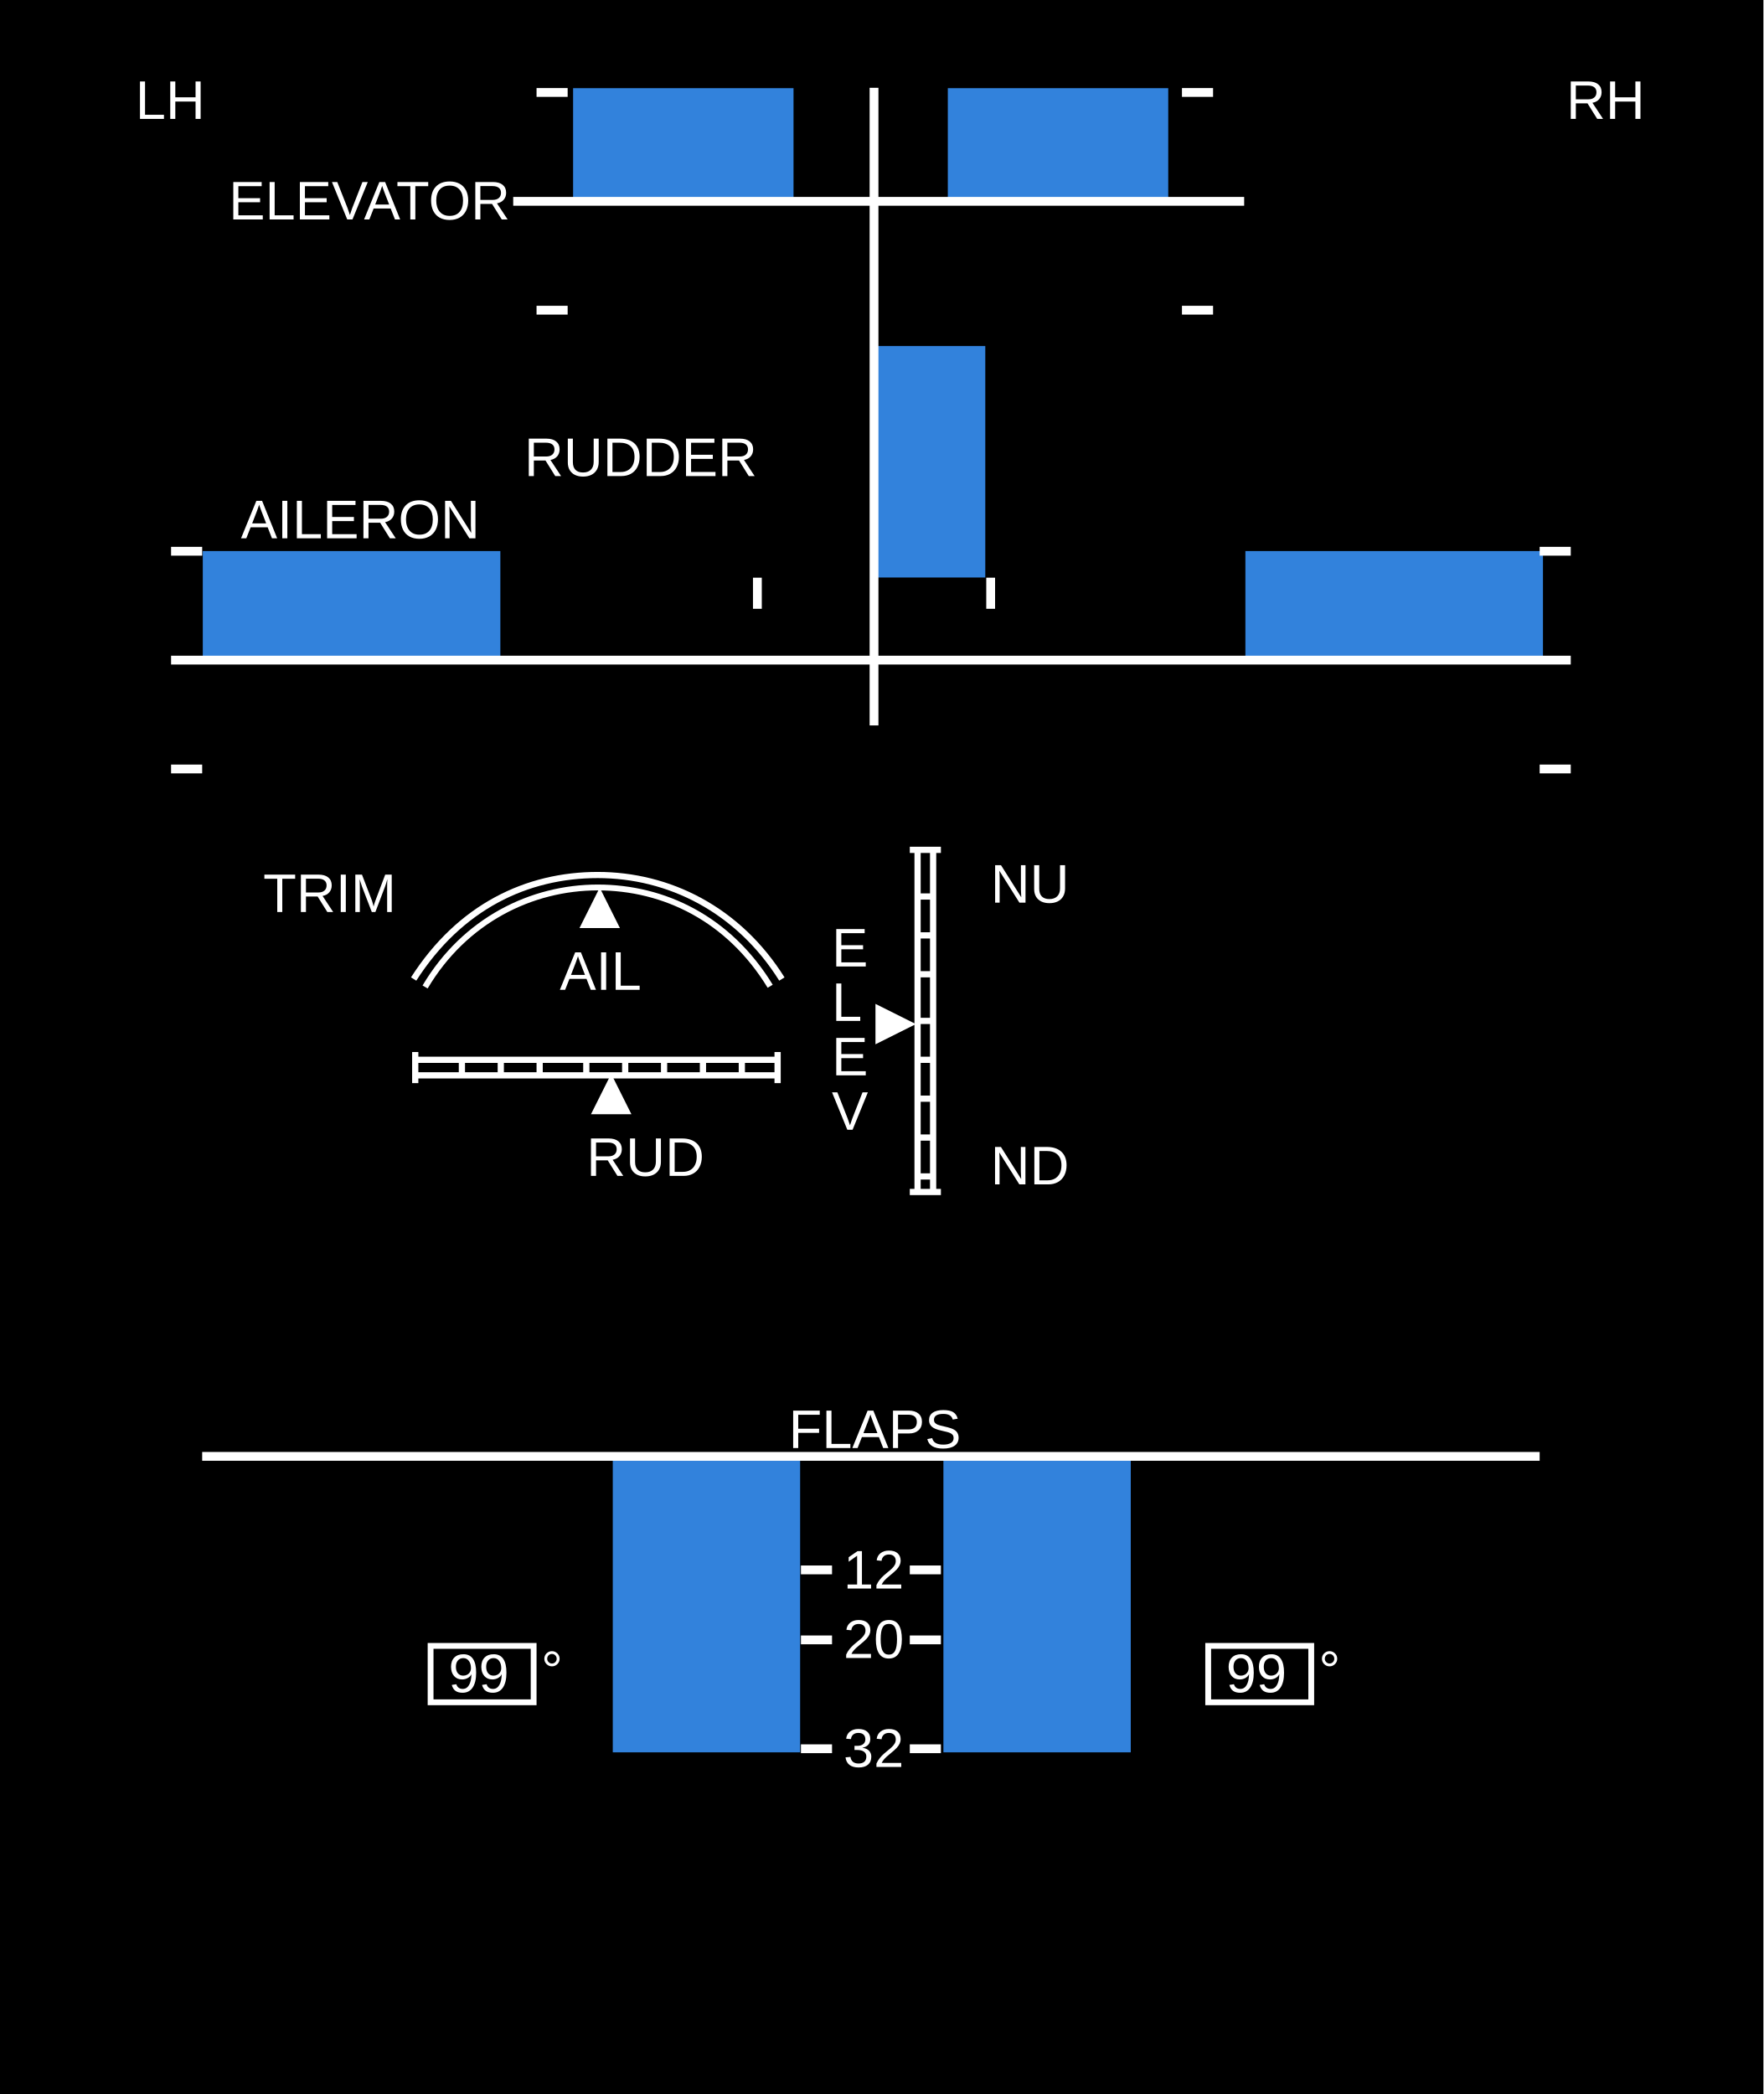
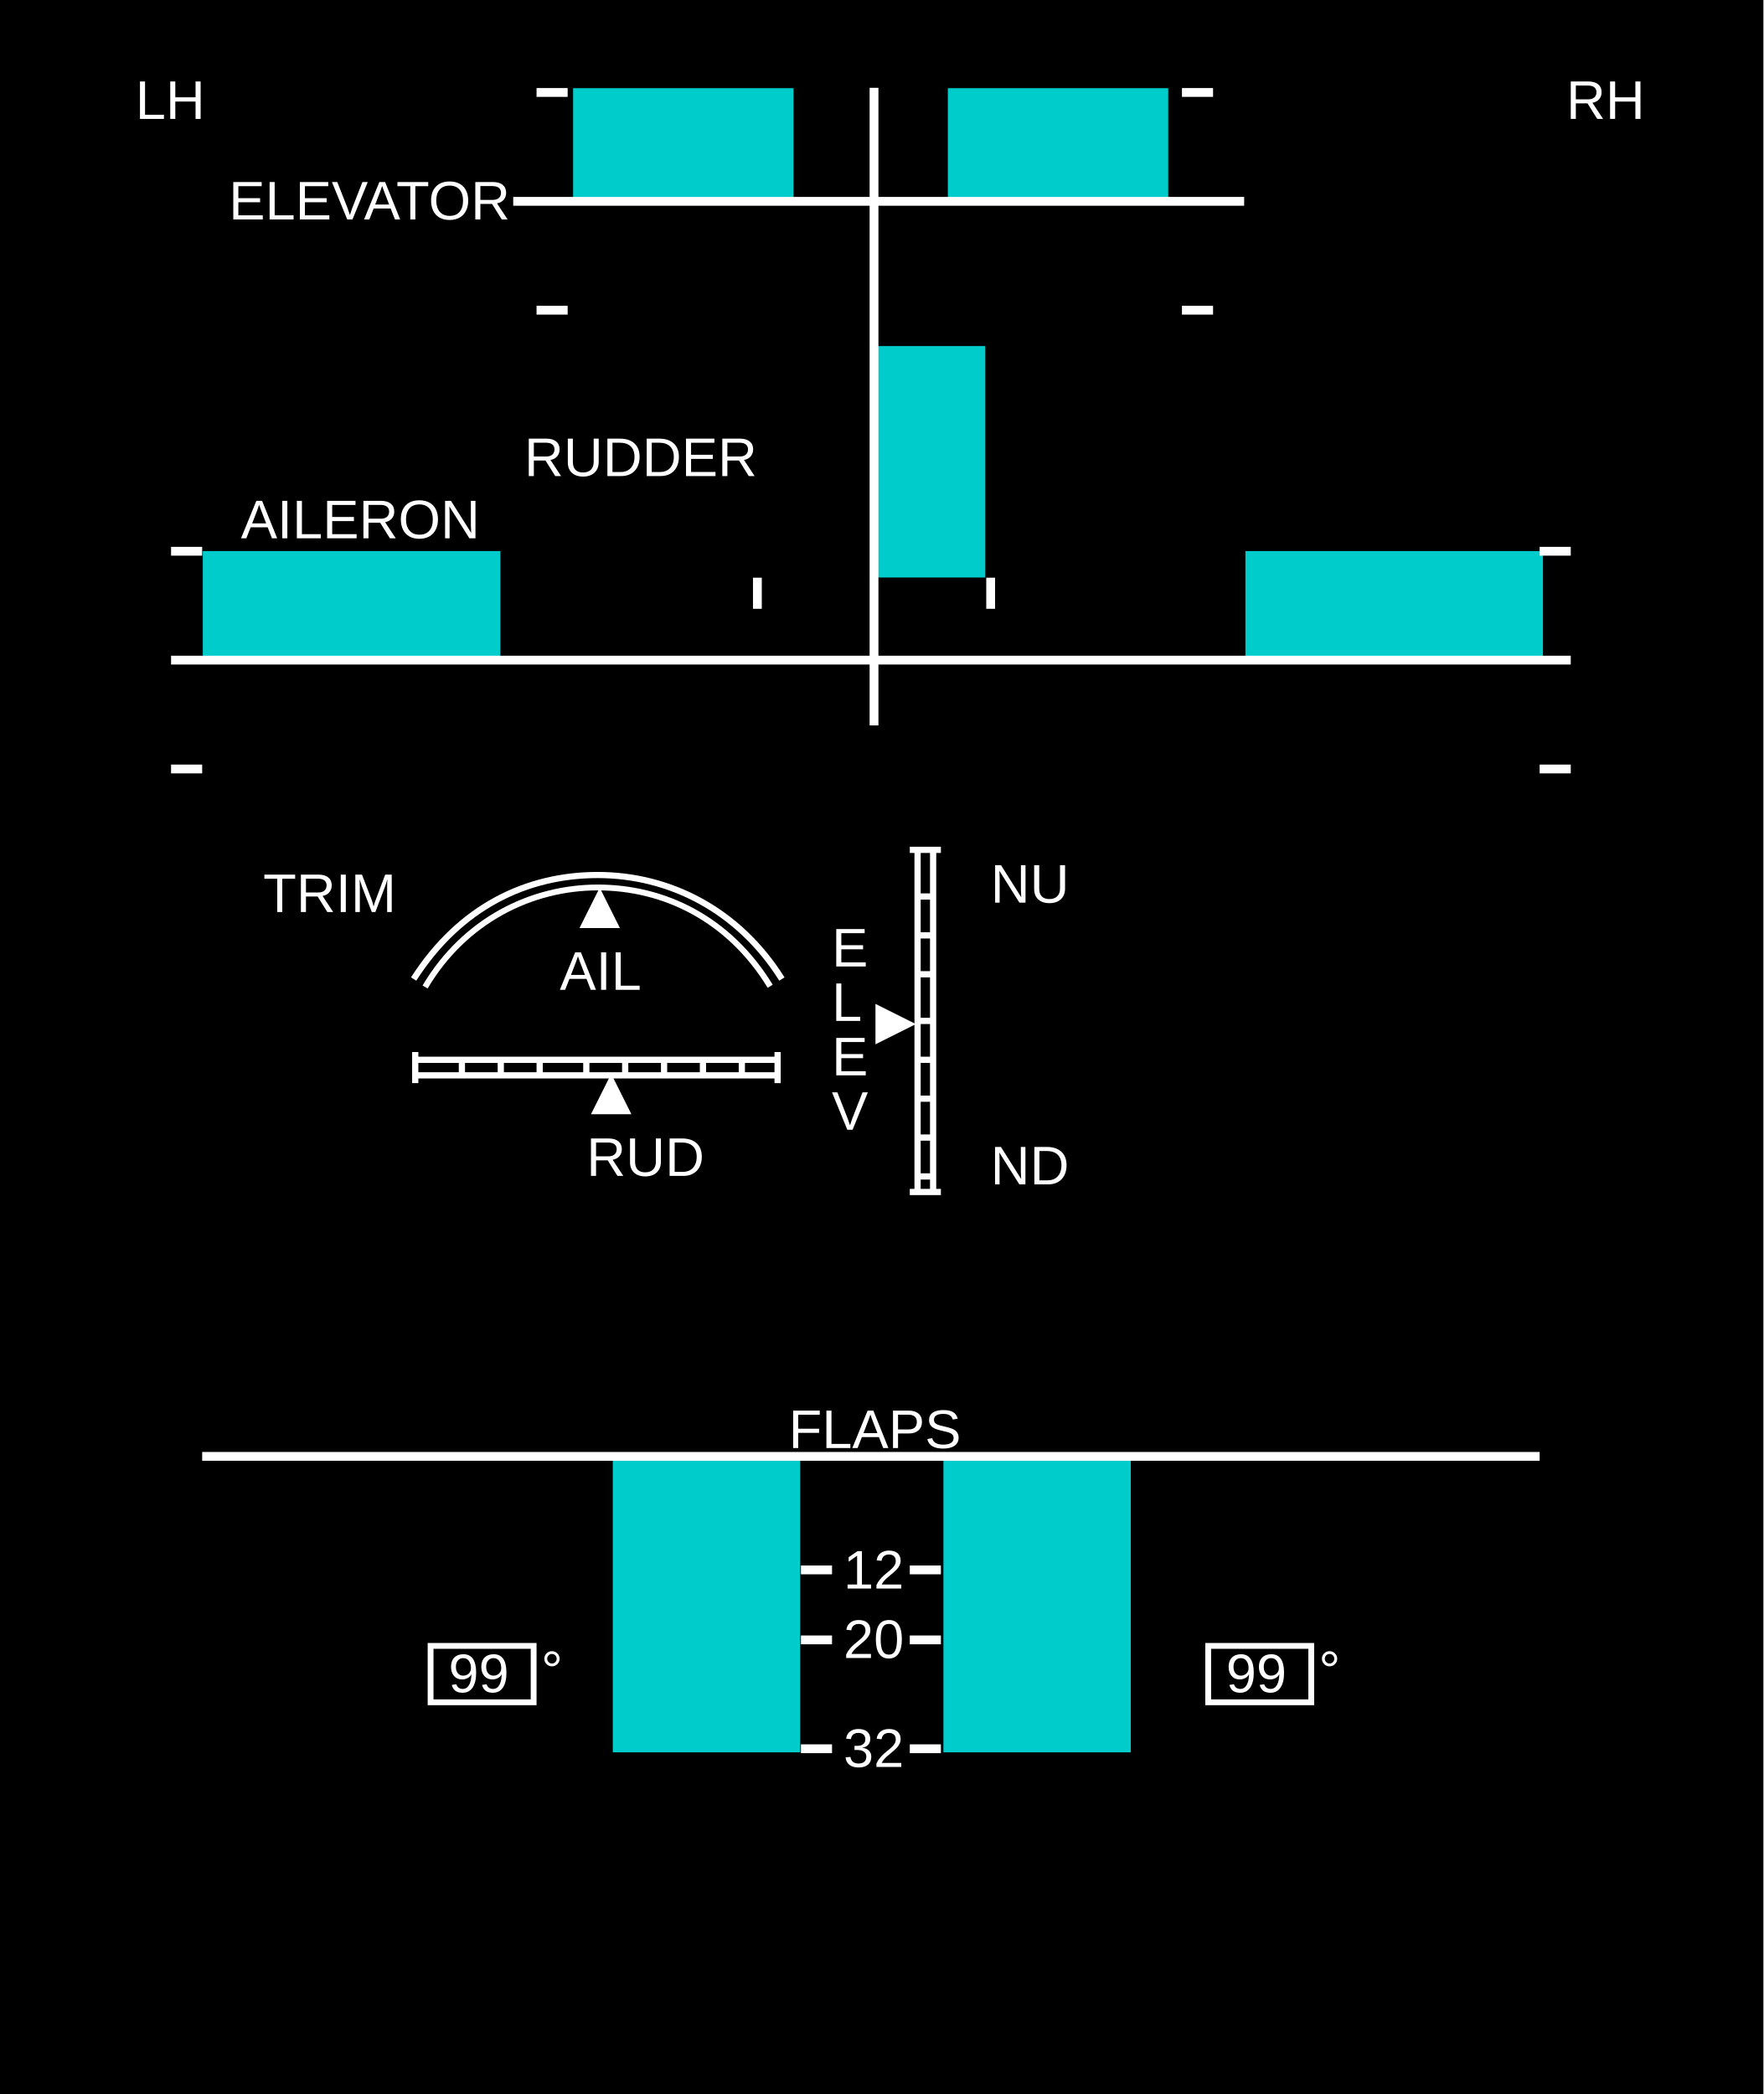
<svg xmlns="http://www.w3.org/2000/svg" viewBox="0 0 800 950" height="950" width="800" version="1.1" id="svg2">
  <defs id="defs6" />
  <rect y="1.5210891e-05" x="0" height="950" width="800" id="rect4268" style="fill:#000000;fill-opacity:1;stroke:none;stroke-width:3.796;stroke-miterlimit:4;stroke-dasharray:none;stroke-opacity:1" />
  <path id="trim_rudder" d="m 268.111,505.5 18.344,0 -9.172,-18.344 z" style="fill:#ffffff;fill-opacity:1;fill-rule:evenodd;stroke:none;stroke-width:4;stroke-linecap:butt;stroke-linejoin:miter;stroke-miterlimit:4;stroke-dasharray:none;stroke-opacity:1" />
  <g transform="matrix(1.415832,0,0,1.400096,-312.35,-179.0406)" id="g4368">
    <path style="fill:none;stroke:#ffffff;stroke-width:2;stroke-miterlimit:4;stroke-dasharray:none;stroke-opacity:1" d="m 353.155,445.114 c 14.813,-23.415 36.275,-33.705 58.997,-33.705 22.721,0 44.992,11.108 58.997,33.705" id="path4473-4-0-6-2-3" />
    <path style="fill:none;stroke:#ffffff;stroke-width:1.898;stroke-miterlimit:4;stroke-dasharray:none;stroke-opacity:1" d="m 356.826,447.692 c 12.629,-21.56 34.046,-32.244 55.326,-32.244 21.28,0 42.067,10.158 55.248,32.006" id="path4473-4-0-6-2-3-7" />
  </g>
  <path id="trim_aileron" d="m 262.897,421.039 18.344,0 -9.172,-18.344 z" style="fill:#ffffff;fill-opacity:1;fill-rule:evenodd;stroke:none;stroke-width:4;stroke-linecap:butt;stroke-linejoin:miter;stroke-miterlimit:4;stroke-dasharray:none;stroke-opacity:1" />
  <path id="trim_pitch" d="m 397.174,455.435 0,18.344 18.344,-9.172 z" style="fill:#ffffff;fill-opacity:1;fill-rule:evenodd;stroke:none;stroke-width:4;stroke-linecap:butt;stroke-linejoin:miter;stroke-miterlimit:4;stroke-dasharray:none;stroke-opacity:1" />
  <text xml:space="preserve" style="font-style:normal;font-variant:normal;font-weight:normal;font-stretch:normal;font-size:20.05px;line-height:125%;font-family:'Liberation Sans';-inkscape-font-specification:'Liberation Sans';text-align:start;letter-spacing:0px;word-spacing:0px;writing-mode:lr-tb;text-anchor:start;display:inline;fill:#ffffff;fill-opacity:1;stroke:none" x="119.39" y="413.778" id="textTrim">
    <tspan style="font-style:normal;font-variant:normal;font-weight:normal;font-stretch:normal;font-size:24.694px;font-family:'Liberation Sans';-inkscape-font-specification:'Liberation Sans';text-align:start;text-anchor:start" id="tspan3800-5-7-6" x="119.39" y="413.778">TRIM</tspan>
  </text>
  <text xml:space="preserve" style="font-style:normal;font-variant:normal;font-weight:normal;font-stretch:normal;font-size:20.05px;line-height:125%;font-family:'Liberation Sans';-inkscape-font-specification:'Liberation Sans';text-align:start;letter-spacing:0px;word-spacing:0px;writing-mode:lr-tb;text-anchor:start;display:inline;fill:#ffffff;fill-opacity:1;stroke:none" x="253.952" y="449.056" id="textAil">
    <tspan style="font-style:normal;font-variant:normal;font-weight:normal;font-stretch:normal;font-size:24.694px;font-family:'Liberation Sans';-inkscape-font-specification:'Liberation Sans';text-align:start;text-anchor:start" id="tspan3800-5-7-6-6" x="253.952" y="449.056">AIL</tspan>
  </text>
  <text xml:space="preserve" style="font-style:normal;font-variant:normal;font-weight:normal;font-stretch:normal;font-size:20.05px;line-height:125%;font-family:'Liberation Sans';-inkscape-font-specification:'Liberation Sans';text-align:start;letter-spacing:0px;word-spacing:0px;writing-mode:lr-tb;text-anchor:start;display:inline;fill:#ffffff;fill-opacity:1;stroke:none" x="266.085" y="533.481" id="textRud">
    <tspan style="font-style:normal;font-variant:normal;font-weight:normal;font-stretch:normal;font-size:24.694px;font-family:'Liberation Sans';-inkscape-font-specification:'Liberation Sans';text-align:start;text-anchor:start" id="tspan3800-5-7-6-6-5" x="266.085" y="533.481">RUD</tspan>
  </text>
  <text xml:space="preserve" style="font-style:normal;font-variant:normal;font-weight:normal;font-stretch:normal;font-size:20.05px;line-height:100%;font-family:'Liberation Sans';-inkscape-font-specification:'Liberation Sans';text-align:start;letter-spacing:0px;word-spacing:0px;writing-mode:lr-tb;text-anchor:start;display:inline;fill:#ffffff;fill-opacity:1;stroke:none" x="377.364" y="438.472" id="textElev">
    <tspan style="font-style:normal;font-variant:normal;font-weight:normal;font-stretch:normal;font-size:24.694px;line-height:100%;font-family:'Liberation Sans';-inkscape-font-specification:'Liberation Sans';text-align:start;text-anchor:start" id="tspan3800-5-7-6-6-5-5" x="377.364" y="438.472">E</tspan>
    <tspan id="tspan4208" style="font-style:normal;font-variant:normal;font-weight:normal;font-stretch:normal;font-size:24.694px;line-height:100%;font-family:'Liberation Sans';-inkscape-font-specification:'Liberation Sans';text-align:start;text-anchor:start" x="377.364" y="463.167">L</tspan>
    <tspan id="tspan4210" style="font-style:normal;font-variant:normal;font-weight:normal;font-stretch:normal;font-size:24.694px;line-height:100%;font-family:'Liberation Sans';-inkscape-font-specification:'Liberation Sans';text-align:start;text-anchor:start" x="377.364" y="487.861">E</tspan>
    <tspan id="tspan4212" style="font-style:normal;font-variant:normal;font-weight:normal;font-stretch:normal;font-size:24.694px;line-height:100%;font-family:'Liberation Sans';-inkscape-font-specification:'Liberation Sans';text-align:start;text-anchor:start" x="377.364" y="512.555">V</tspan>
  </text>
  <g id="g4238" transform="matrix(1.411111,0,0,1.411111,0,-1.0186352e-5)">
    <path style="fill:none;fill-rule:evenodd;stroke:#ffffff;stroke-width:2;stroke-linecap:butt;stroke-linejoin:miter;stroke-miterlimit:4;stroke-dasharray:none;stroke-opacity:1" d="m 295,273.228 0,110" id="path4214" />
    <path style="fill:none;fill-rule:evenodd;stroke:#ffffff;stroke-width:2;stroke-linecap:butt;stroke-linejoin:miter;stroke-miterlimit:4;stroke-dasharray:none;stroke-opacity:1" d="m 300,383.228 0,-110" id="path4218" />
    <path style="fill:none;fill-rule:evenodd;stroke:#ffffff;stroke-width:2;stroke-linecap:butt;stroke-linejoin:miter;stroke-miterlimit:4;stroke-dasharray:none;stroke-opacity:1" d="m 292.5,273.228 10,0" id="path4220" />
    <path style="fill:none;fill-rule:evenodd;stroke:#ffffff;stroke-width:2;stroke-linecap:butt;stroke-linejoin:miter;stroke-miterlimit:4;stroke-dasharray:none;stroke-opacity:1" d="m 292.5,383.228 10,0" id="path4216" />
    <path style="fill:none;fill-rule:evenodd;stroke:#ffffff;stroke-width:2;stroke-linecap:butt;stroke-linejoin:miter;stroke-miterlimit:4;stroke-dasharray:none;stroke-opacity:1" d="m 295,288.228 5,0" id="path4222" />
    <path style="fill:none;fill-rule:evenodd;stroke:#ffffff;stroke-width:2;stroke-linecap:butt;stroke-linejoin:miter;stroke-miterlimit:4;stroke-dasharray:none;stroke-opacity:1" d="m 295,300.728 5,0" id="path4224" />
    <path style="fill:none;fill-rule:evenodd;stroke:#ffffff;stroke-width:2;stroke-linecap:butt;stroke-linejoin:miter;stroke-miterlimit:4;stroke-dasharray:none;stroke-opacity:1" d="m 295,313.228 5.052,0" id="path4226" />
    <path style="fill:none;fill-rule:evenodd;stroke:#ffffff;stroke-width:2;stroke-linecap:butt;stroke-linejoin:miter;stroke-miterlimit:4;stroke-dasharray:none;stroke-opacity:1" d="m 295,328.228 5,0" id="path4228" />
    <path style="fill:none;fill-rule:evenodd;stroke:#ffffff;stroke-width:2;stroke-linecap:butt;stroke-linejoin:miter;stroke-miterlimit:4;stroke-dasharray:none;stroke-opacity:1" d="m 295,340.728 5,0" id="path4230" />
    <path style="fill:none;fill-rule:evenodd;stroke:#ffffff;stroke-width:2;stroke-linecap:butt;stroke-linejoin:miter;stroke-miterlimit:4;stroke-dasharray:none;stroke-opacity:1" d="m 295,353.228 5,0" id="path4232" />
    <path style="fill:none;fill-rule:evenodd;stroke:#ffffff;stroke-width:2;stroke-linecap:butt;stroke-linejoin:miter;stroke-miterlimit:4;stroke-dasharray:none;stroke-opacity:1" d="m 295,365.728 5,0" id="path4234" />
    <path style="fill:none;fill-rule:evenodd;stroke:#ffffff;stroke-width:2;stroke-linecap:butt;stroke-linejoin:miter;stroke-miterlimit:4;stroke-dasharray:none;stroke-opacity:1" d="m 295,378.228 5,0" id="path4236" />
  </g>
  <text xml:space="preserve" style="font-style:normal;font-variant:normal;font-weight:normal;font-stretch:normal;font-size:20.05px;line-height:125%;font-family:'Liberation Sans';-inkscape-font-specification:'Liberation Sans';text-align:start;letter-spacing:0px;word-spacing:0px;writing-mode:lr-tb;text-anchor:start;display:inline;fill:#ffffff;fill-opacity:1;stroke:none" x="357.808" y="656.953" id="textFlaps">
    <tspan style="font-style:normal;font-variant:normal;font-weight:normal;font-stretch:normal;font-size:24.694px;font-family:'Liberation Sans';-inkscape-font-specification:'Liberation Sans';text-align:start;text-anchor:start" id="tspan3800-5-7-6-6-5-2" x="357.808" y="656.953">FLAPS</tspan>
  </text>
  <text xml:space="preserve" style="font-style:normal;font-variant:normal;font-weight:normal;font-stretch:normal;font-size:20.05px;line-height:125%;font-family:'Liberation Sans';-inkscape-font-specification:'Liberation Sans';text-align:start;letter-spacing:0px;word-spacing:0px;writing-mode:lr-tb;text-anchor:start;display:inline;fill:#ffffff;fill-opacity:1;stroke:none" x="61.474" y="53.944" id="textLh">
    <tspan id="tspan4296" style="font-style:normal;font-variant:normal;font-weight:normal;font-stretch:normal;font-size:24.694px;font-family:'Liberation Sans';-inkscape-font-specification:'Liberation Sans';text-align:start;text-anchor:start" x="61.474" y="53.944">LH</tspan>
  </text>
  <text xml:space="preserve" style="font-style:normal;font-variant:normal;font-weight:normal;font-stretch:normal;font-size:20.05px;line-height:125%;font-family:'Liberation Sans';-inkscape-font-specification:'Liberation Sans';text-align:start;letter-spacing:0px;word-spacing:0px;writing-mode:lr-tb;text-anchor:start;display:inline;fill:#ffffff;fill-opacity:1;stroke:none" x="710.585" y="53.944" id="textRh">
    <tspan style="font-style:normal;font-variant:normal;font-weight:normal;font-stretch:normal;font-size:24.694px;font-family:'Liberation Sans';-inkscape-font-specification:'Liberation Sans';text-align:start;text-anchor:start" id="tspan3800-5-7-6-9" x="710.585" y="53.944">RH</tspan>
  </text>
  <text xml:space="preserve" style="font-style:normal;font-variant:normal;font-weight:normal;font-stretch:normal;font-size:20.05px;line-height:125%;font-family:'Liberation Sans';-inkscape-font-specification:'Liberation Sans';text-align:start;letter-spacing:0px;word-spacing:0px;writing-mode:lr-tb;text-anchor:start;display:inline;fill:#ffffff;fill-opacity:1;stroke:none" x="103.808" y="99.564" id="textElevator">
    <tspan id="tspan4296-6" style="font-style:normal;font-variant:normal;font-weight:normal;font-stretch:normal;font-size:24.694px;font-family:'Liberation Sans';-inkscape-font-specification:'Liberation Sans';text-align:start;text-anchor:start" x="103.808" y="99.564">ELEVATOR</tspan>
  </text>
  <text xml:space="preserve" style="font-style:normal;font-variant:normal;font-weight:normal;font-stretch:normal;font-size:20.05px;line-height:125%;font-family:'Liberation Sans';-inkscape-font-specification:'Liberation Sans';text-align:start;letter-spacing:0px;word-spacing:0px;writing-mode:lr-tb;text-anchor:start;display:inline;fill:#ffffff;fill-opacity:1;stroke:none" x="237.863" y="215.981" id="textRudder">
    <tspan id="tspan4296-62" style="font-style:normal;font-variant:normal;font-weight:normal;font-stretch:normal;font-size:24.694px;font-family:'Liberation Sans';-inkscape-font-specification:'Liberation Sans';text-align:start;text-anchor:start" x="237.863" y="215.981">RUDDER</tspan>
  </text>
  <text xml:space="preserve" style="font-style:normal;font-variant:normal;font-weight:normal;font-stretch:normal;font-size:20.05px;line-height:125%;font-family:'Liberation Sans';-inkscape-font-specification:'Liberation Sans';text-align:start;letter-spacing:0px;word-spacing:0px;writing-mode:lr-tb;text-anchor:start;display:inline;fill:#ffffff;fill-opacity:1;stroke:none" x="109.313" y="244.203" id="textAileron">
    <tspan id="tspan4296-1" style="font-style:normal;font-variant:normal;font-weight:normal;font-stretch:normal;font-size:24.694px;font-family:'Liberation Sans';-inkscape-font-specification:'Liberation Sans';text-align:start;text-anchor:start" x="109.313" y="244.203">AILERON</tspan>
  </text>
-   <rect style="fill:#3282dc;fill-opacity:1;stroke:none;stroke-width:3;stroke-miterlimit:4;stroke-dasharray:none;stroke-opacity:1" id="indicator_ail1" width="135" height="50" x="92" y="250" />
-   <rect style="fill:#3282dc;fill-opacity:1;stroke:none;stroke-width:3;stroke-miterlimit:4;stroke-dasharray:none;stroke-opacity:1" id="indicator_ail2" width="135" height="50" x="565" y="250" />
+   <rect style="fill:#00cccc;fill-opacity:1;stroke:none;stroke-width:3;stroke-miterlimit:4;stroke-dasharray:none;stroke-opacity:1" id="indicator_ail1" width="135" height="50" x="92" y="250" />
+   <rect style="fill:#00cccc;fill-opacity:1;stroke:none;stroke-width:3;stroke-miterlimit:4;stroke-dasharray:none;stroke-opacity:1" id="indicator_ail2" width="135" height="50" x="565" y="250" />
  <path id="path4185" d="m 77.611,299.478 635,0" style="fill:none;fill-rule:evenodd;stroke:#ffffff;stroke-width:4;stroke-linecap:butt;stroke-linejoin:miter;stroke-miterlimit:4;stroke-dasharray:none;stroke-opacity:1" />
-   <rect style="fill:#3282dc;fill-opacity:1;stroke:none;stroke-width:3;stroke-miterlimit:4;stroke-dasharray:none;stroke-opacity:1" id="indicator_elev1" width="100" height="50" x="260" y="40" />
-   <rect style="fill:#3282dc;fill-opacity:1;stroke:none;stroke-width:3;stroke-miterlimit:4;stroke-dasharray:none;stroke-opacity:1" id="indicator_elev2" width="100" height="50" x="430" y="40" />
+   <rect style="fill:#00cccc;fill-opacity:1;stroke:none;stroke-width:3;stroke-miterlimit:4;stroke-dasharray:none;stroke-opacity:1" id="indicator_elev1" width="100" height="50" x="260" y="40" />
+   <rect style="fill:#00cccc;fill-opacity:1;stroke:none;stroke-width:3;stroke-miterlimit:4;stroke-dasharray:none;stroke-opacity:1" id="indicator_elev2" width="100" height="50" x="430" y="40" />
  <path id="path4181" d="m 232.833,91.339 331.611,0" style="fill:none;fill-rule:evenodd;stroke:#ffffff;stroke-width:4;stroke-linecap:butt;stroke-linejoin:miter;stroke-miterlimit:4;stroke-dasharray:none;stroke-opacity:1" />
-   <rect style="fill:#3282dc;fill-opacity:1;stroke:none;stroke-width:3;stroke-miterlimit:4;stroke-dasharray:none;stroke-opacity:1" id="indicator_rud" width="50" height="105" x="397" y="157" />
+   <rect style="fill:#00cccc;fill-opacity:1;stroke:none;stroke-width:3;stroke-miterlimit:4;stroke-dasharray:none;stroke-opacity:1" id="indicator_rud" width="50" height="105" x="397" y="157" />
  <path id="path4183" d="m 396.522,39.833 0,289.278" style="fill:none;fill-rule:evenodd;stroke:#ffffff;stroke-width:4;stroke-linecap:butt;stroke-linejoin:miter;stroke-miterlimit:4;stroke-dasharray:none;stroke-opacity:1" />
-   <rect style="fill:#3282dc;fill-opacity:1;stroke:none;stroke-width:3;stroke-miterlimit:4;stroke-dasharray:none;stroke-opacity:1" id="indicator_flaps1" width="85" height="135" x="278" y="660" />
-   <rect style="fill:#3282dc;fill-opacity:1;stroke:none;stroke-width:3;stroke-miterlimit:4;stroke-dasharray:none;stroke-opacity:1" id="indicator_flaps2" width="85" height="135" x="428" y="660" />
+   <rect style="fill:#00cccc;fill-opacity:1;stroke:none;stroke-width:3;stroke-miterlimit:4;stroke-dasharray:none;stroke-opacity:1" id="indicator_flaps1" width="85" height="135" x="278" y="660" />
+   <rect style="fill:#00cccc;fill-opacity:1;stroke:none;stroke-width:3;stroke-miterlimit:4;stroke-dasharray:none;stroke-opacity:1" id="indicator_flaps2" width="85" height="135" x="428" y="660" />
  <path id="path4187" d="m 91.722,660.722 606.778,0" style="fill:none;fill-rule:evenodd;stroke:#ffffff;stroke-width:4;stroke-linecap:butt;stroke-linejoin:miter;stroke-miterlimit:4;stroke-dasharray:none;stroke-opacity:1" />
  <path style="fill:none;fill-rule:evenodd;stroke:#ffffff;stroke-width:4;stroke-linecap:butt;stroke-linejoin:miter;stroke-miterlimit:4;stroke-dasharray:none;stroke-opacity:1" d="m 243.417,140.728 14.111,0" id="path4322" />
  <path style="fill:none;fill-rule:evenodd;stroke:#ffffff;stroke-width:4;stroke-linecap:butt;stroke-linejoin:miter;stroke-miterlimit:4;stroke-dasharray:none;stroke-opacity:1" d="m 243.417,41.95 14.111,0" id="path4322-3" />
  <path style="fill:none;fill-rule:evenodd;stroke:#ffffff;stroke-width:4;stroke-linecap:butt;stroke-linejoin:miter;stroke-miterlimit:4;stroke-dasharray:none;stroke-opacity:1" d="m 536.222,140.728 14.111,0" id="path4322-6" />
  <path style="fill:none;fill-rule:evenodd;stroke:#ffffff;stroke-width:4;stroke-linecap:butt;stroke-linejoin:miter;stroke-miterlimit:4;stroke-dasharray:none;stroke-opacity:1" d="m 536.222,41.95 14.111,0" id="path4322-7" />
  <text xml:space="preserve" style="font-style:normal;font-variant:normal;font-weight:normal;font-stretch:normal;font-size:20.05px;line-height:125%;font-family:'Liberation Sans';-inkscape-font-specification:'Liberation Sans';text-align:start;letter-spacing:0px;word-spacing:0px;writing-mode:lr-tb;text-anchor:start;display:inline;fill:#ffffff;fill-opacity:1;stroke:none" x="382.647" y="720.694" id="flaps5">
    <tspan id="tspan4296-62-3" style="font-style:normal;font-variant:normal;font-weight:normal;font-stretch:normal;font-size:24.694px;font-family:'Liberation Sans';-inkscape-font-specification:'Liberation Sans';text-align:start;text-anchor:start" x="382.647" y="720.694">12</tspan>
  </text>
  <text xml:space="preserve" style="font-style:normal;font-variant:normal;font-weight:normal;font-stretch:normal;font-size:20.05px;line-height:125%;font-family:'Liberation Sans';-inkscape-font-specification:'Liberation Sans';text-align:start;letter-spacing:0px;word-spacing:0px;writing-mode:lr-tb;text-anchor:start;display:inline;fill:#ffffff;fill-opacity:1;stroke:none" x="382.647" y="752.203" id="flaps5-5">
    <tspan id="tspan4296-62-3-6" style="font-style:normal;font-variant:normal;font-weight:normal;font-stretch:normal;font-size:24.694px;font-family:'Liberation Sans';-inkscape-font-specification:'Liberation Sans';text-align:start;text-anchor:start" x="382.647" y="752.203">20</tspan>
  </text>
  <text xml:space="preserve" style="font-style:normal;font-variant:normal;font-weight:normal;font-stretch:normal;font-size:20.05px;line-height:125%;font-family:'Liberation Sans';-inkscape-font-specification:'Liberation Sans';text-align:start;letter-spacing:0px;word-spacing:0px;writing-mode:lr-tb;text-anchor:start;display:inline;fill:#ffffff;fill-opacity:1;stroke:none" x="382.647" y="801.634" id="flaps5-5-2">
    <tspan id="tspan4296-62-3-6-9" style="font-style:normal;font-variant:normal;font-weight:normal;font-stretch:normal;font-size:24.694px;font-family:'Liberation Sans';-inkscape-font-specification:'Liberation Sans';text-align:start;text-anchor:start" x="382.647" y="801.634">32</tspan>
  </text>
  <g id="g4452" transform="matrix(1.411111,0,0,1.411111,0,-1.0186352e-5)">
    <text id="readout_flaps1" y="544.057" x="144.18" style="font-style:normal;font-variant:normal;font-weight:normal;font-stretch:normal;font-size:14.209px;line-height:125%;font-family:'Liberation Sans';-inkscape-font-specification:'Liberation Sans';text-align:start;letter-spacing:0px;word-spacing:0px;writing-mode:lr-tb;text-anchor:start;display:inline;fill:#ffffff;fill-opacity:1;stroke:none" xml:space="preserve">
      <tspan y="544.057" x="144.18" style="font-style:normal;font-variant:normal;font-weight:normal;font-stretch:normal;font-size:17.5px;font-family:'Liberation Sans';-inkscape-font-specification:'Liberation Sans';text-align:start;text-anchor:start" id="tspan4296-62-3-6-9-2">99</tspan>
    </text>
    <rect y="529.163" x="138.435" height="18.13" width="33.13" id="rect4432" style="fill:none;fill-opacity:1;stroke:#ffffff;stroke-width:1.87;stroke-miterlimit:4;stroke-dasharray:none;stroke-opacity:1" />
    <text id="flaps_deg1" y="543.077" x="173.958" style="font-style:normal;font-variant:normal;font-weight:normal;font-stretch:normal;font-size:14.209px;line-height:125%;font-family:'Liberation Sans';-inkscape-font-specification:'Liberation Sans';text-align:start;letter-spacing:0px;word-spacing:0px;writing-mode:lr-tb;text-anchor:start;display:inline;fill:#ffffff;fill-opacity:1;stroke:none" xml:space="preserve">
      <tspan y="543.077" x="173.958" style="font-style:normal;font-variant:normal;font-weight:normal;font-stretch:normal;font-size:17.5px;font-family:'Liberation Sans';-inkscape-font-specification:'Liberation Sans';text-align:start;text-anchor:start" id="tspan4296-62-3-6-9-2-0">°</tspan>
    </text>
  </g>
  <g id="g4494" transform="matrix(1.411111,0,0,1.411111,0,-1.0186352e-5)">
    <text id="readout_flaps2" y="544.057" x="394.18" style="font-style:normal;font-variant:normal;font-weight:normal;font-stretch:normal;font-size:14.209px;line-height:125%;font-family:'Liberation Sans';-inkscape-font-specification:'Liberation Sans';text-align:start;letter-spacing:0px;word-spacing:0px;writing-mode:lr-tb;text-anchor:start;display:inline;fill:#ffffff;fill-opacity:1;stroke:none" xml:space="preserve">
      <tspan y="544.057" x="394.18" style="font-style:normal;font-variant:normal;font-weight:normal;font-stretch:normal;font-size:17.5px;font-family:'Liberation Sans';-inkscape-font-specification:'Liberation Sans';text-align:start;text-anchor:start" id="tspan4296-62-3-6-9-2-6">99</tspan>
    </text>
    <rect y="529.163" x="388.435" height="18.13" width="33.13" id="rect4432-0" style="fill:none;fill-opacity:1;stroke:#ffffff;stroke-width:1.87;stroke-miterlimit:4;stroke-dasharray:none;stroke-opacity:1" />
    <text id="flaps_deg2" y="543.077" x="423.958" style="font-style:normal;font-variant:normal;font-weight:normal;font-stretch:normal;font-size:14.209px;line-height:125%;font-family:'Liberation Sans';-inkscape-font-specification:'Liberation Sans';text-align:start;letter-spacing:0px;word-spacing:0px;writing-mode:lr-tb;text-anchor:start;display:inline;fill:#ffffff;fill-opacity:1;stroke:none" xml:space="preserve">
      <tspan y="543.077" x="423.958" style="font-style:normal;font-variant:normal;font-weight:normal;font-stretch:normal;font-size:17.5px;font-family:'Liberation Sans';-inkscape-font-specification:'Liberation Sans';text-align:start;text-anchor:start" id="tspan4296-62-3-6-9-2-0-2">°</tspan>
    </text>
  </g>
  <g id="g4564" transform="matrix(1.411111,0,0,1.411111,0,-1.0186352e-5)">
    <path style="fill:none;fill-rule:evenodd;stroke:#ffffff;stroke-width:2;stroke-linecap:butt;stroke-linejoin:miter;stroke-miterlimit:4;stroke-dasharray:none;stroke-opacity:1" d="m 133.5,345.728 116.5,0" id="path4214-1" />
    <path style="fill:none;fill-rule:evenodd;stroke:#ffffff;stroke-width:2;stroke-linecap:butt;stroke-linejoin:miter;stroke-miterlimit:4;stroke-dasharray:none;stroke-opacity:1" d="m 250,340.728 -116.5,0" id="path4218-8" />
    <path style="fill:none;fill-rule:evenodd;stroke:#ffffff;stroke-width:2;stroke-linecap:butt;stroke-linejoin:miter;stroke-miterlimit:4;stroke-dasharray:none;stroke-opacity:1" d="m 133.5,348.228 0,-10" id="path4220-7" />
    <path style="fill:none;fill-rule:evenodd;stroke:#ffffff;stroke-width:2;stroke-linecap:butt;stroke-linejoin:miter;stroke-miterlimit:4;stroke-dasharray:none;stroke-opacity:1" d="m 250,348.228 0,-10" id="path4216-9" />
    <path style="fill:none;fill-rule:evenodd;stroke:#ffffff;stroke-width:2;stroke-linecap:butt;stroke-linejoin:miter;stroke-miterlimit:4;stroke-dasharray:none;stroke-opacity:1" d="m 148.5,345.728 0,-5" id="path4222-2" />
    <path style="fill:none;fill-rule:evenodd;stroke:#ffffff;stroke-width:2;stroke-linecap:butt;stroke-linejoin:miter;stroke-miterlimit:4;stroke-dasharray:none;stroke-opacity:1" d="m 161,345.728 0,-5" id="path4224-0" />
    <path style="fill:none;fill-rule:evenodd;stroke:#ffffff;stroke-width:2;stroke-linecap:butt;stroke-linejoin:miter;stroke-miterlimit:4;stroke-dasharray:none;stroke-opacity:1" d="m 173.5,345.728 0,-5.052" id="path4226-2" />
    <path style="fill:none;fill-rule:evenodd;stroke:#ffffff;stroke-width:2;stroke-linecap:butt;stroke-linejoin:miter;stroke-miterlimit:4;stroke-dasharray:none;stroke-opacity:1" d="m 188.5,345.728 0,-5" id="path4228-3" />
    <path style="fill:none;fill-rule:evenodd;stroke:#ffffff;stroke-width:2;stroke-linecap:butt;stroke-linejoin:miter;stroke-miterlimit:4;stroke-dasharray:none;stroke-opacity:1" d="m 201,345.728 0,-5" id="path4230-7" />
    <path style="fill:none;fill-rule:evenodd;stroke:#ffffff;stroke-width:2;stroke-linecap:butt;stroke-linejoin:miter;stroke-miterlimit:4;stroke-dasharray:none;stroke-opacity:1" d="m 213.5,345.728 0,-5" id="path4232-5" />
    <path style="fill:none;fill-rule:evenodd;stroke:#ffffff;stroke-width:2;stroke-linecap:butt;stroke-linejoin:miter;stroke-miterlimit:4;stroke-dasharray:none;stroke-opacity:1" d="m 226,345.728 0,-5" id="path4234-9" />
    <path style="fill:none;fill-rule:evenodd;stroke:#ffffff;stroke-width:2;stroke-linecap:butt;stroke-linejoin:miter;stroke-miterlimit:4;stroke-dasharray:none;stroke-opacity:1" d="m 238.5,345.728 0,-5" id="path4236-2" />
  </g>
  <path style="fill:none;fill-rule:evenodd;stroke:#ffffff;stroke-width:4;stroke-linecap:butt;stroke-linejoin:miter;stroke-miterlimit:4;stroke-dasharray:none;stroke-opacity:1" d="m 77.611,250.089 14.111,0" id="path4322-2" />
  <path style="fill:none;fill-rule:evenodd;stroke:#ffffff;stroke-width:4;stroke-linecap:butt;stroke-linejoin:miter;stroke-miterlimit:4;stroke-dasharray:none;stroke-opacity:1" d="m 77.611,348.867 14.111,0" id="path4322-8" />
  <path style="fill:none;fill-rule:evenodd;stroke:#ffffff;stroke-width:4;stroke-linecap:butt;stroke-linejoin:miter;stroke-miterlimit:4;stroke-dasharray:none;stroke-opacity:1" d="m 698.5,250.089 14.111,0" id="path4322-9" />
  <path style="fill:none;fill-rule:evenodd;stroke:#ffffff;stroke-width:4;stroke-linecap:butt;stroke-linejoin:miter;stroke-miterlimit:4;stroke-dasharray:none;stroke-opacity:1" d="m 698.5,348.867 14.111,0" id="path4322-73" />
  <path style="fill:none;fill-rule:evenodd;stroke:#ffffff;stroke-width:4;stroke-linecap:butt;stroke-linejoin:miter;stroke-miterlimit:4;stroke-dasharray:none;stroke-opacity:1" d="m 363.361,712.228 14.111,0" id="path4322-61" />
  <path style="fill:none;fill-rule:evenodd;stroke:#ffffff;stroke-width:4;stroke-linecap:butt;stroke-linejoin:miter;stroke-miterlimit:4;stroke-dasharray:none;stroke-opacity:1" d="m 363.361,743.978 14.111,0" id="path4322-29" />
  <path style="fill:none;fill-rule:evenodd;stroke:#ffffff;stroke-width:4;stroke-linecap:butt;stroke-linejoin:miter;stroke-miterlimit:4;stroke-dasharray:none;stroke-opacity:1" d="m 363.361,793.367 14.111,0" id="path4322-31" />
  <path style="fill:none;fill-rule:evenodd;stroke:#ffffff;stroke-width:4;stroke-linecap:butt;stroke-linejoin:miter;stroke-miterlimit:4;stroke-dasharray:none;stroke-opacity:1" d="m 412.75,712.228 14.111,0" id="path4322-94" />
  <path style="fill:none;fill-rule:evenodd;stroke:#ffffff;stroke-width:4;stroke-linecap:butt;stroke-linejoin:miter;stroke-miterlimit:4;stroke-dasharray:none;stroke-opacity:1" d="m 412.75,743.978 14.111,0" id="path4322-78" />
  <path style="fill:none;fill-rule:evenodd;stroke:#ffffff;stroke-width:4;stroke-linecap:butt;stroke-linejoin:miter;stroke-miterlimit:4;stroke-dasharray:none;stroke-opacity:1" d="m 412.75,793.367 14.111,0" id="path4322-4" />
  <path style="fill:none;fill-rule:evenodd;stroke:#ffffff;stroke-width:4;stroke-linecap:butt;stroke-linejoin:miter;stroke-miterlimit:4;stroke-dasharray:none;stroke-opacity:1" d="m 343.606,276.194 0,-14.111" id="path4322-5" />
  <path style="fill:none;fill-rule:evenodd;stroke:#ffffff;stroke-width:4;stroke-linecap:butt;stroke-linejoin:miter;stroke-miterlimit:4;stroke-dasharray:none;stroke-opacity:1" d="m 449.439,276.194 0,-14.111" id="path4322-0" />
  <text xml:space="preserve" style="font-style:normal;font-variant:normal;font-weight:normal;font-stretch:normal;font-size:20.05px;line-height:125%;font-family:'Liberation Sans';-inkscape-font-specification:'Liberation Sans';text-align:start;letter-spacing:0px;word-spacing:0px;writing-mode:lr-tb;text-anchor:start;display:inline;fill:#ffffff;fill-opacity:1;stroke:none" x="449.432" y="409.51" id="textNu">
    <tspan style="font-style:normal;font-variant:normal;font-weight:normal;font-stretch:normal;font-size:24.694px;font-family:'Liberation Sans';-inkscape-font-specification:'Liberation Sans';text-align:start;text-anchor:start" id="tspan3800-5-7-6-67" x="449.432" y="409.51">NU</tspan>
  </text>
  <text xml:space="preserve" style="font-style:normal;font-variant:normal;font-weight:normal;font-stretch:normal;font-size:20.05px;line-height:125%;font-family:'Liberation Sans';-inkscape-font-specification:'Liberation Sans';text-align:start;letter-spacing:0px;word-spacing:0px;writing-mode:lr-tb;text-anchor:start;display:inline;fill:#ffffff;fill-opacity:1;stroke:none" x="449.393" y="537.327" id="textNd">
    <tspan style="font-style:normal;font-variant:normal;font-weight:normal;font-stretch:normal;font-size:24.694px;font-family:'Liberation Sans';-inkscape-font-specification:'Liberation Sans';text-align:start;text-anchor:start" id="tspan3800-5-7-6-67-3" x="449.393" y="537.327">ND</tspan>
  </text>
</svg>
